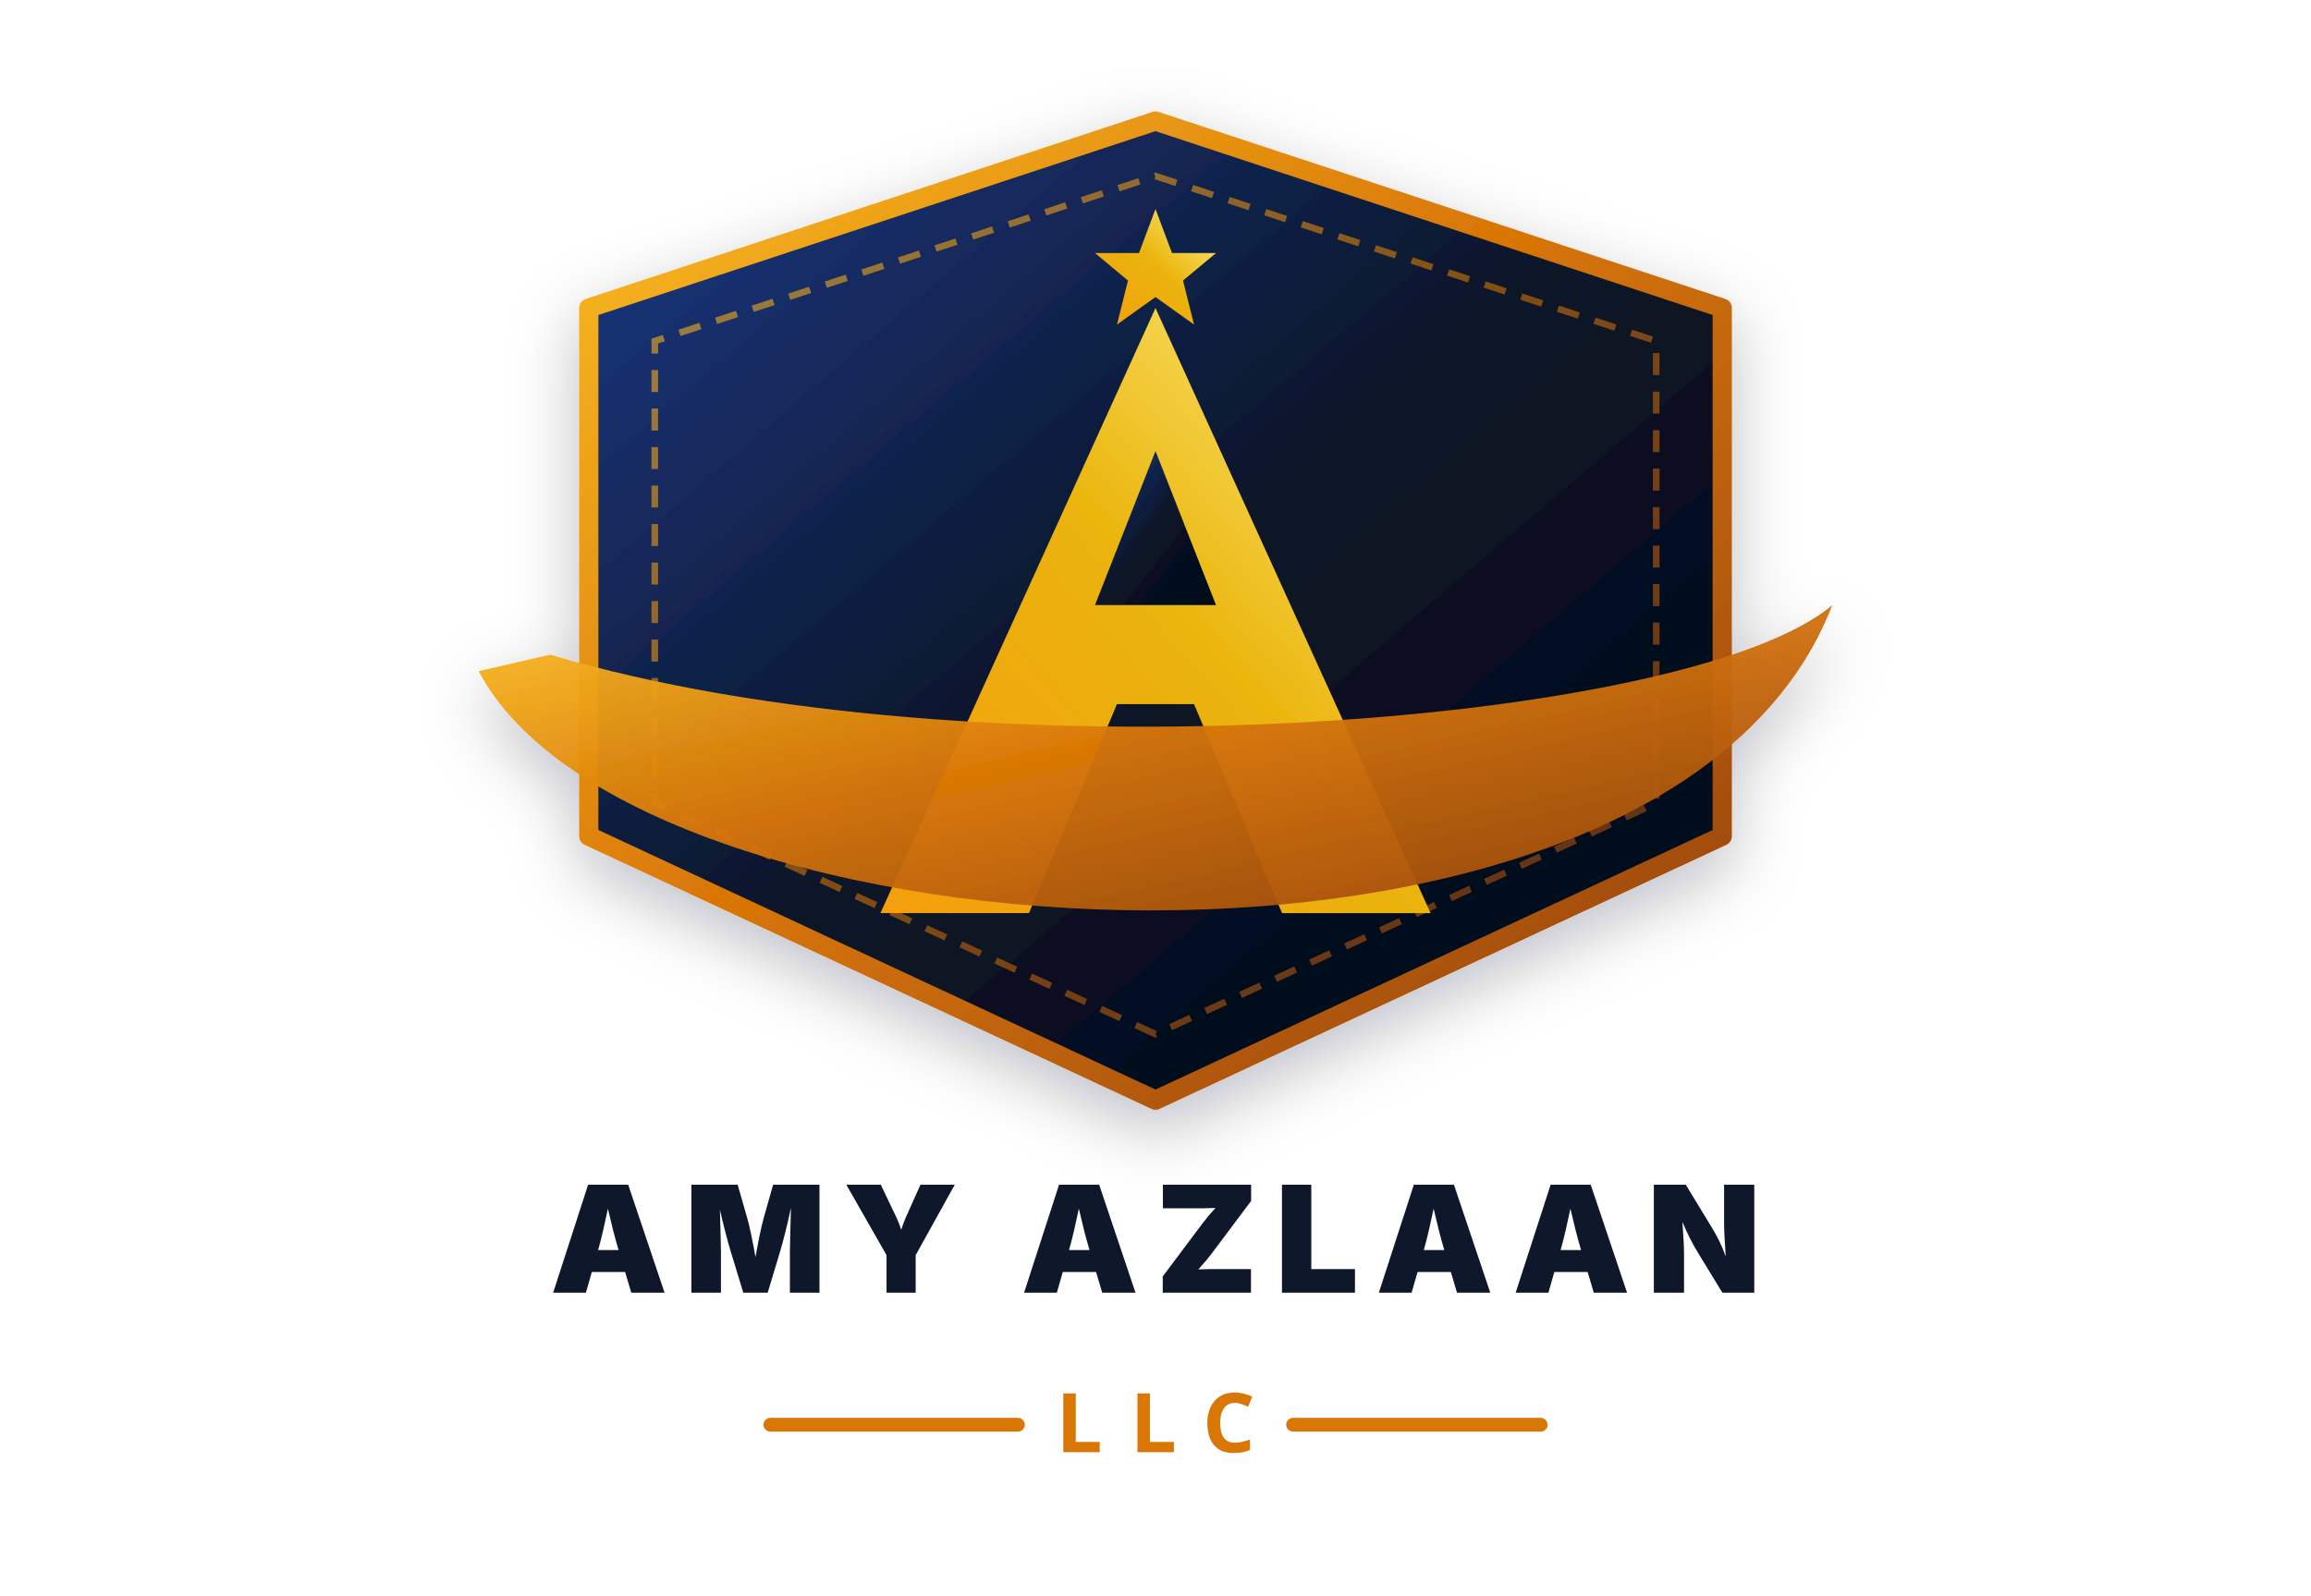
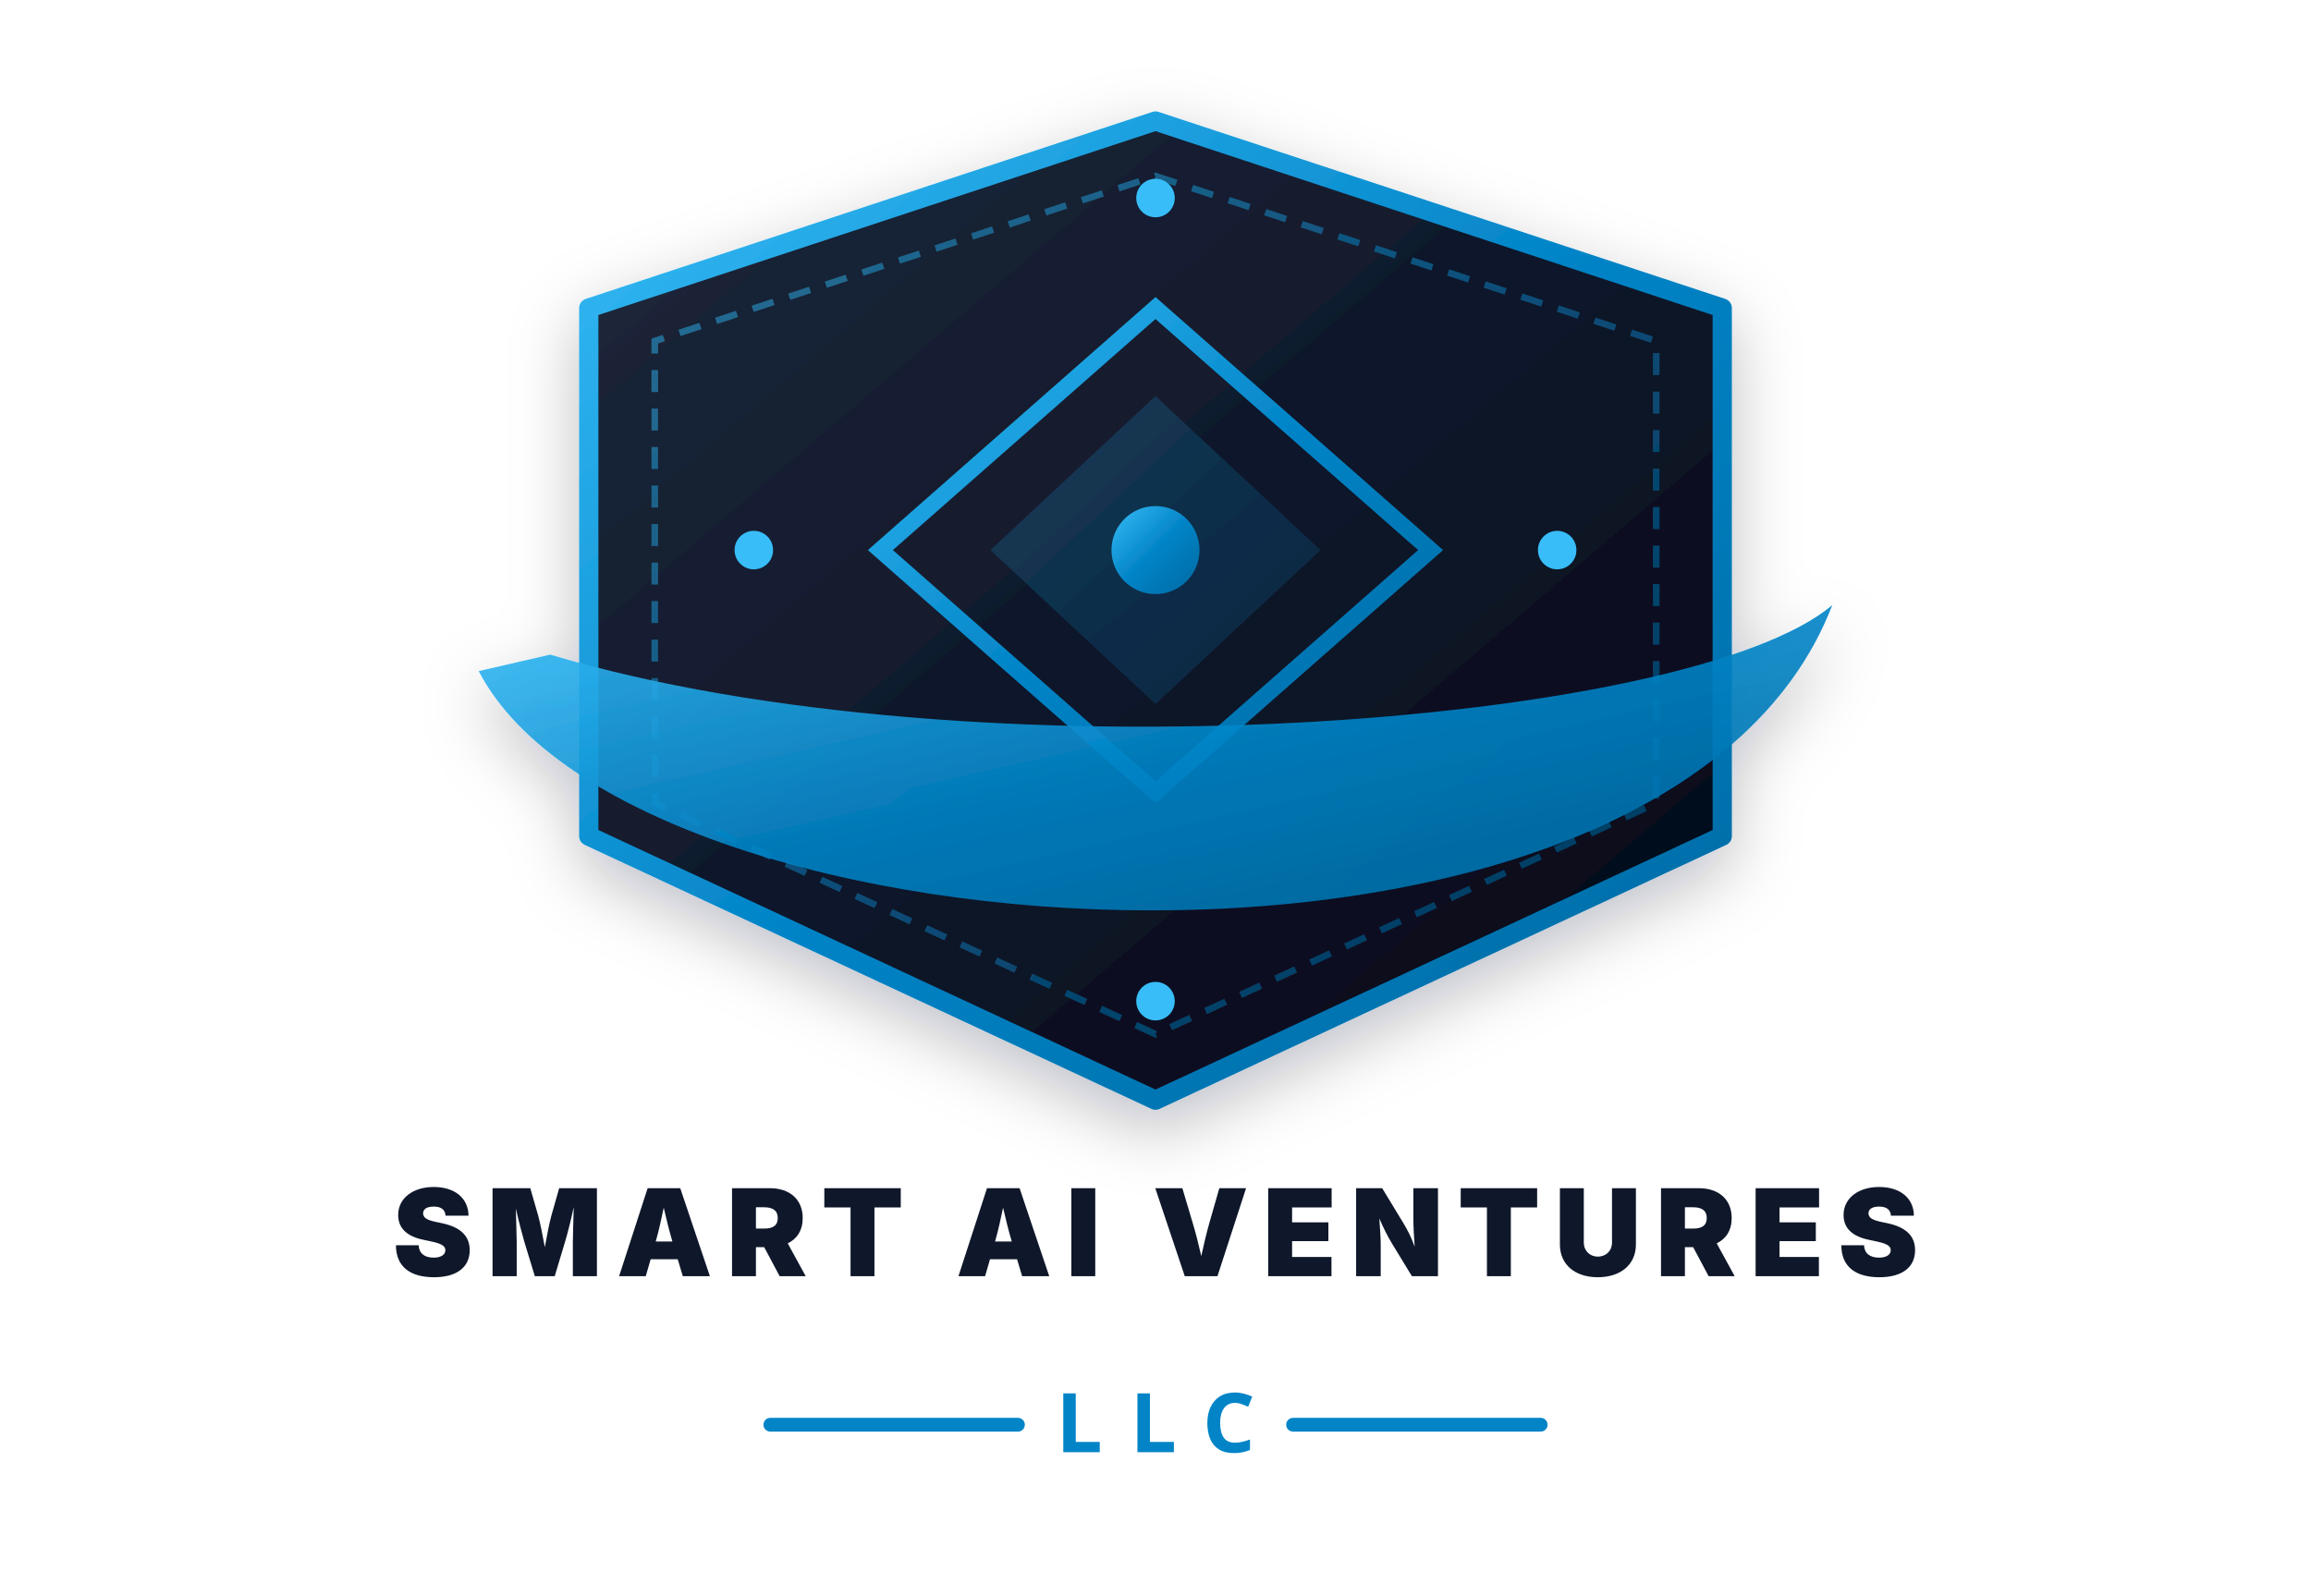
<svg xmlns="http://www.w3.org/2000/svg" viewBox="0 0 420 290" fill="none">
  <defs>
-     <linearGradient id="amyGold" x1="0%" y1="0%" x2="100%" y2="100%">
-       <stop offset="0%" stop-color="#fbbf24" />
-       <stop offset="45%" stop-color="#d97706" />
-       <stop offset="100%" stop-color="#92400e" />
+     <linearGradient id="savCyan" x1="0%" y1="0%" x2="100%" y2="100%">
+       <stop offset="0%" stop-color="#38bdf8" />
+       <stop offset="50%" stop-color="#0284c7" />
+       <stop offset="100%" stop-color="#0369a1" />
    </linearGradient>
-     <linearGradient id="amyNavy" x1="0%" y1="0%" x2="100%" y2="100%">
-       <stop offset="0%" stop-color="#1e3a8a" />
-       <stop offset="50%" stop-color="#091526" />
+     <linearGradient id="savNavy" x1="0%" y1="0%" x2="100%" y2="100%">
+       <stop offset="0%" stop-color="#1e293b" />
+       <stop offset="50%" stop-color="#0f172a" />
      <stop offset="100%" stop-color="#020617" />
    </linearGradient>
-     <linearGradient id="amyAccent" x1="0%" y1="100%" x2="100%" y2="0%">
-       <stop offset="0%" stop-color="#f59e0b" />
-       <stop offset="50%" stop-color="#eab308" />
-       <stop offset="100%" stop-color="#fef08a" />
-     </linearGradient>
-     <filter id="amyShadow" x="-10%" y="-10%" width="120%" height="120%">
+     <filter id="savShadow" x="-10%" y="-10%" width="120%" height="120%">
      <feDropShadow dx="0" dy="4" stdDeviation="6" flood-color="#020617" flood-opacity="0.25" />
    </filter>
  </defs>
-   <g transform="translate(65, 14)" filter="url(#amyShadow)">
-     <path d="M 145 8 L 248 42 L 248 138 L 145 186 L 42 138 L 42 42 Z" fill="url(#amyNavy)" stroke="url(#amyGold)" stroke-width="3.5" stroke-linejoin="round" />
-     <path d="M 145 18 L 236 48 L 236 132 L 145 174 L 54 132 L 54 48 Z" fill="none" stroke="url(#amyGold)" stroke-width="1.2" stroke-dasharray="4 3" opacity="0.6" />
-     <path d="M 145 42 L 95 152 L 122 152 L 138 114 L 152 114 L 168 152 L 195 152 L 145 42 Z" fill="url(#amyAccent)" />
-     <polygon points="145,68 134,96 156,96" fill="url(#amyNavy)" />
-     <path d="M 22 108 C 50 162, 238 174, 268 96 C 242 118, 112 128, 35 105 Z" fill="url(#amyGold)" opacity="0.95" />
-     <polygon points="145,24 148,32 156,32 150,37 152,45 145,40 138,45 140,37 134,32 142,32" fill="url(#amyAccent)" />
+   <g transform="translate(65, 14)" filter="url(#savShadow)">
+     <path d="M 145 8 L 248 42 L 248 138 L 145 186 L 42 138 L 42 42 Z" fill="url(#savNavy)" stroke="url(#savCyan)" stroke-width="3.5" stroke-linejoin="round" />
+     <path d="M 145 18 L 236 48 L 236 132 L 145 174 L 54 132 L 54 48 Z" fill="none" stroke="url(#savCyan)" stroke-width="1.2" stroke-dasharray="4 3" opacity="0.5" />
+     <path d="M 145 42 L 195 86 L 145 130 L 95 86 Z" fill="none" stroke="url(#savCyan)" stroke-width="3" />
+     <path d="M 145 58 L 175 86 L 145 114 L 115 86 Z" fill="url(#savCyan)" opacity="0.2" />
+     <circle cx="145" cy="86" r="8" fill="url(#savCyan)" />
+     <line x1="145" y1="22" x2="145" y2="42" stroke="url(#savCyan)" stroke-width="2.5" stroke-linecap="round" />
+     <line x1="145" y1="130" x2="145" y2="168" stroke="url(#savCyan)" stroke-width="2.5" stroke-linecap="round" />
+     <line x1="72" y1="86" x2="95" y2="86" stroke="url(#savCyan)" stroke-width="2.5" stroke-linecap="round" />
+     <line x1="195" y1="86" x2="218" y2="86" stroke="url(#savCyan)" stroke-width="2.5" stroke-linecap="round" />
+     <circle cx="145" cy="22" r="3.5" fill="#38bdf8" />
+     <circle cx="145" cy="168" r="3.5" fill="#38bdf8" />
+     <circle cx="72" cy="86" r="3.5" fill="#38bdf8" />
+     <circle cx="218" cy="86" r="3.5" fill="#38bdf8" />
+     <path d="M 22 108 C 50 162, 238 174, 268 96 C 242 118, 112 128, 35 105 Z" fill="url(#savCyan)" opacity="0.9" />
  </g>
-   <text x="210" y="235" text-anchor="middle" font-family="'Plus Jakarta Sans', system-ui, -apple-system, sans-serif" font-size="27" font-weight="900" fill="#0f172a" letter-spacing="3">
-     AMY AZLAAN
+   <text x="210" y="232" text-anchor="middle" font-family="'Plus Jakarta Sans', system-ui, -apple-system, sans-serif" font-size="22" font-weight="900" fill="#0f172a" letter-spacing="2.5">
+     SMART AI VENTURES
  </text>
  <g transform="translate(210, 264)">
-     <line x1="-70" y1="-5" x2="-25" y2="-5" stroke="#d97706" stroke-width="2.5" stroke-linecap="round" />
-     <text x="0" y="0" text-anchor="middle" font-family="'Plus Jakarta Sans', system-ui, sans-serif" font-size="15" font-weight="800" fill="#d97706" letter-spacing="5">
+     <line x1="-70" y1="-5" x2="-25" y2="-5" stroke="#0284c7" stroke-width="2.5" stroke-linecap="round" />
+     <text x="0" y="0" text-anchor="middle" font-family="'Plus Jakarta Sans', system-ui, sans-serif" font-size="15" font-weight="800" fill="#0284c7" letter-spacing="5">
      LLC
    </text>
-     <line x1="25" y1="-5" x2="70" y2="-5" stroke="#d97706" stroke-width="2.5" stroke-linecap="round" />
+     <line x1="25" y1="-5" x2="70" y2="-5" stroke="#0284c7" stroke-width="2.5" stroke-linecap="round" />
  </g>
</svg>
